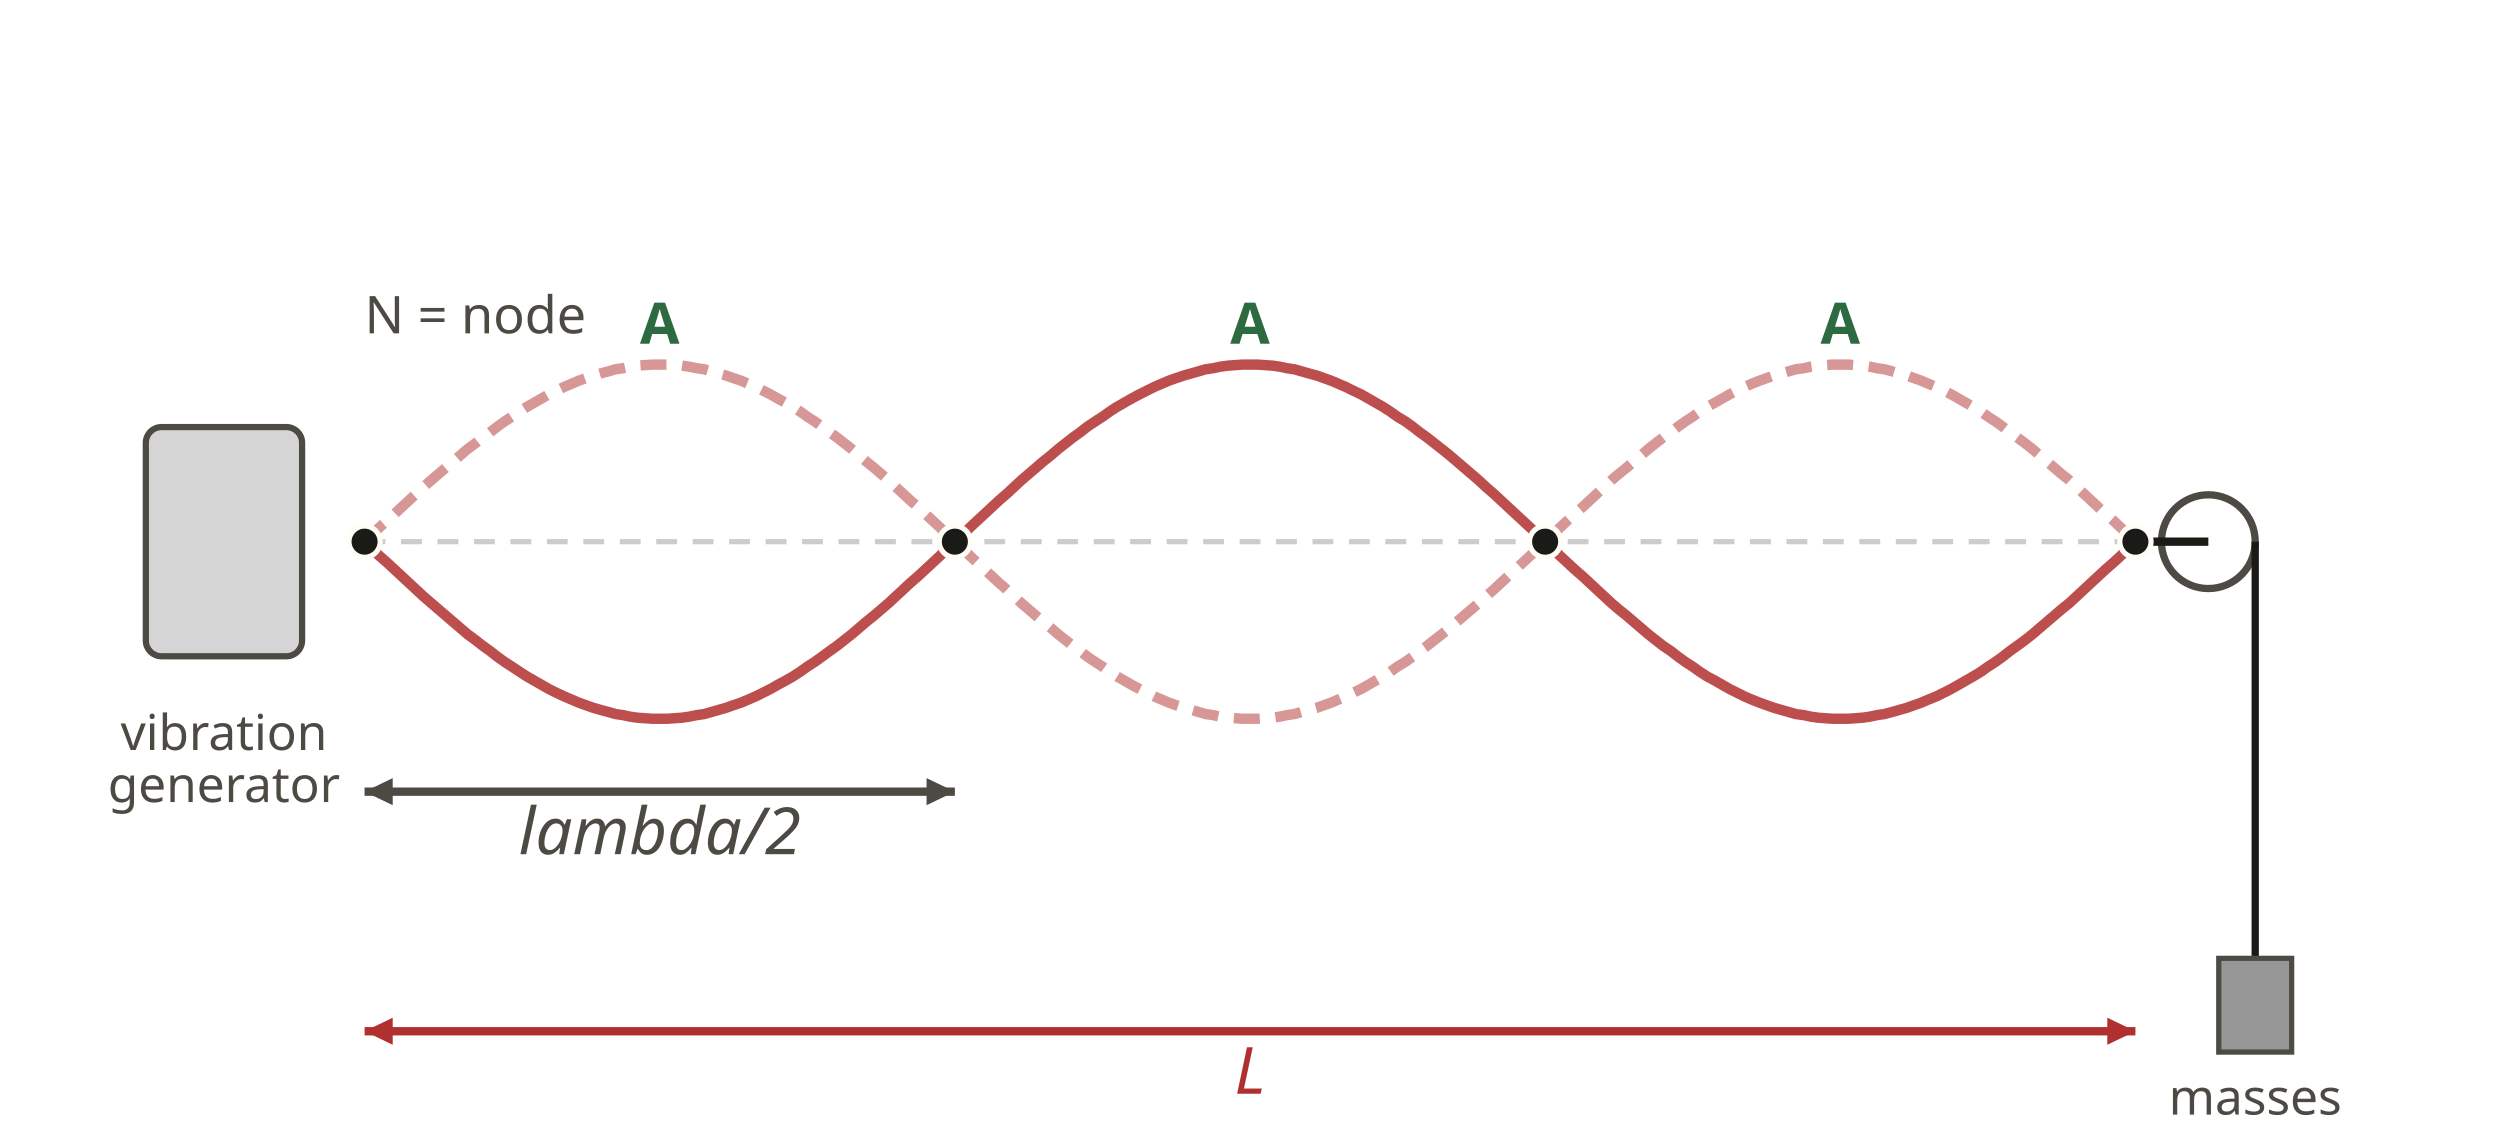
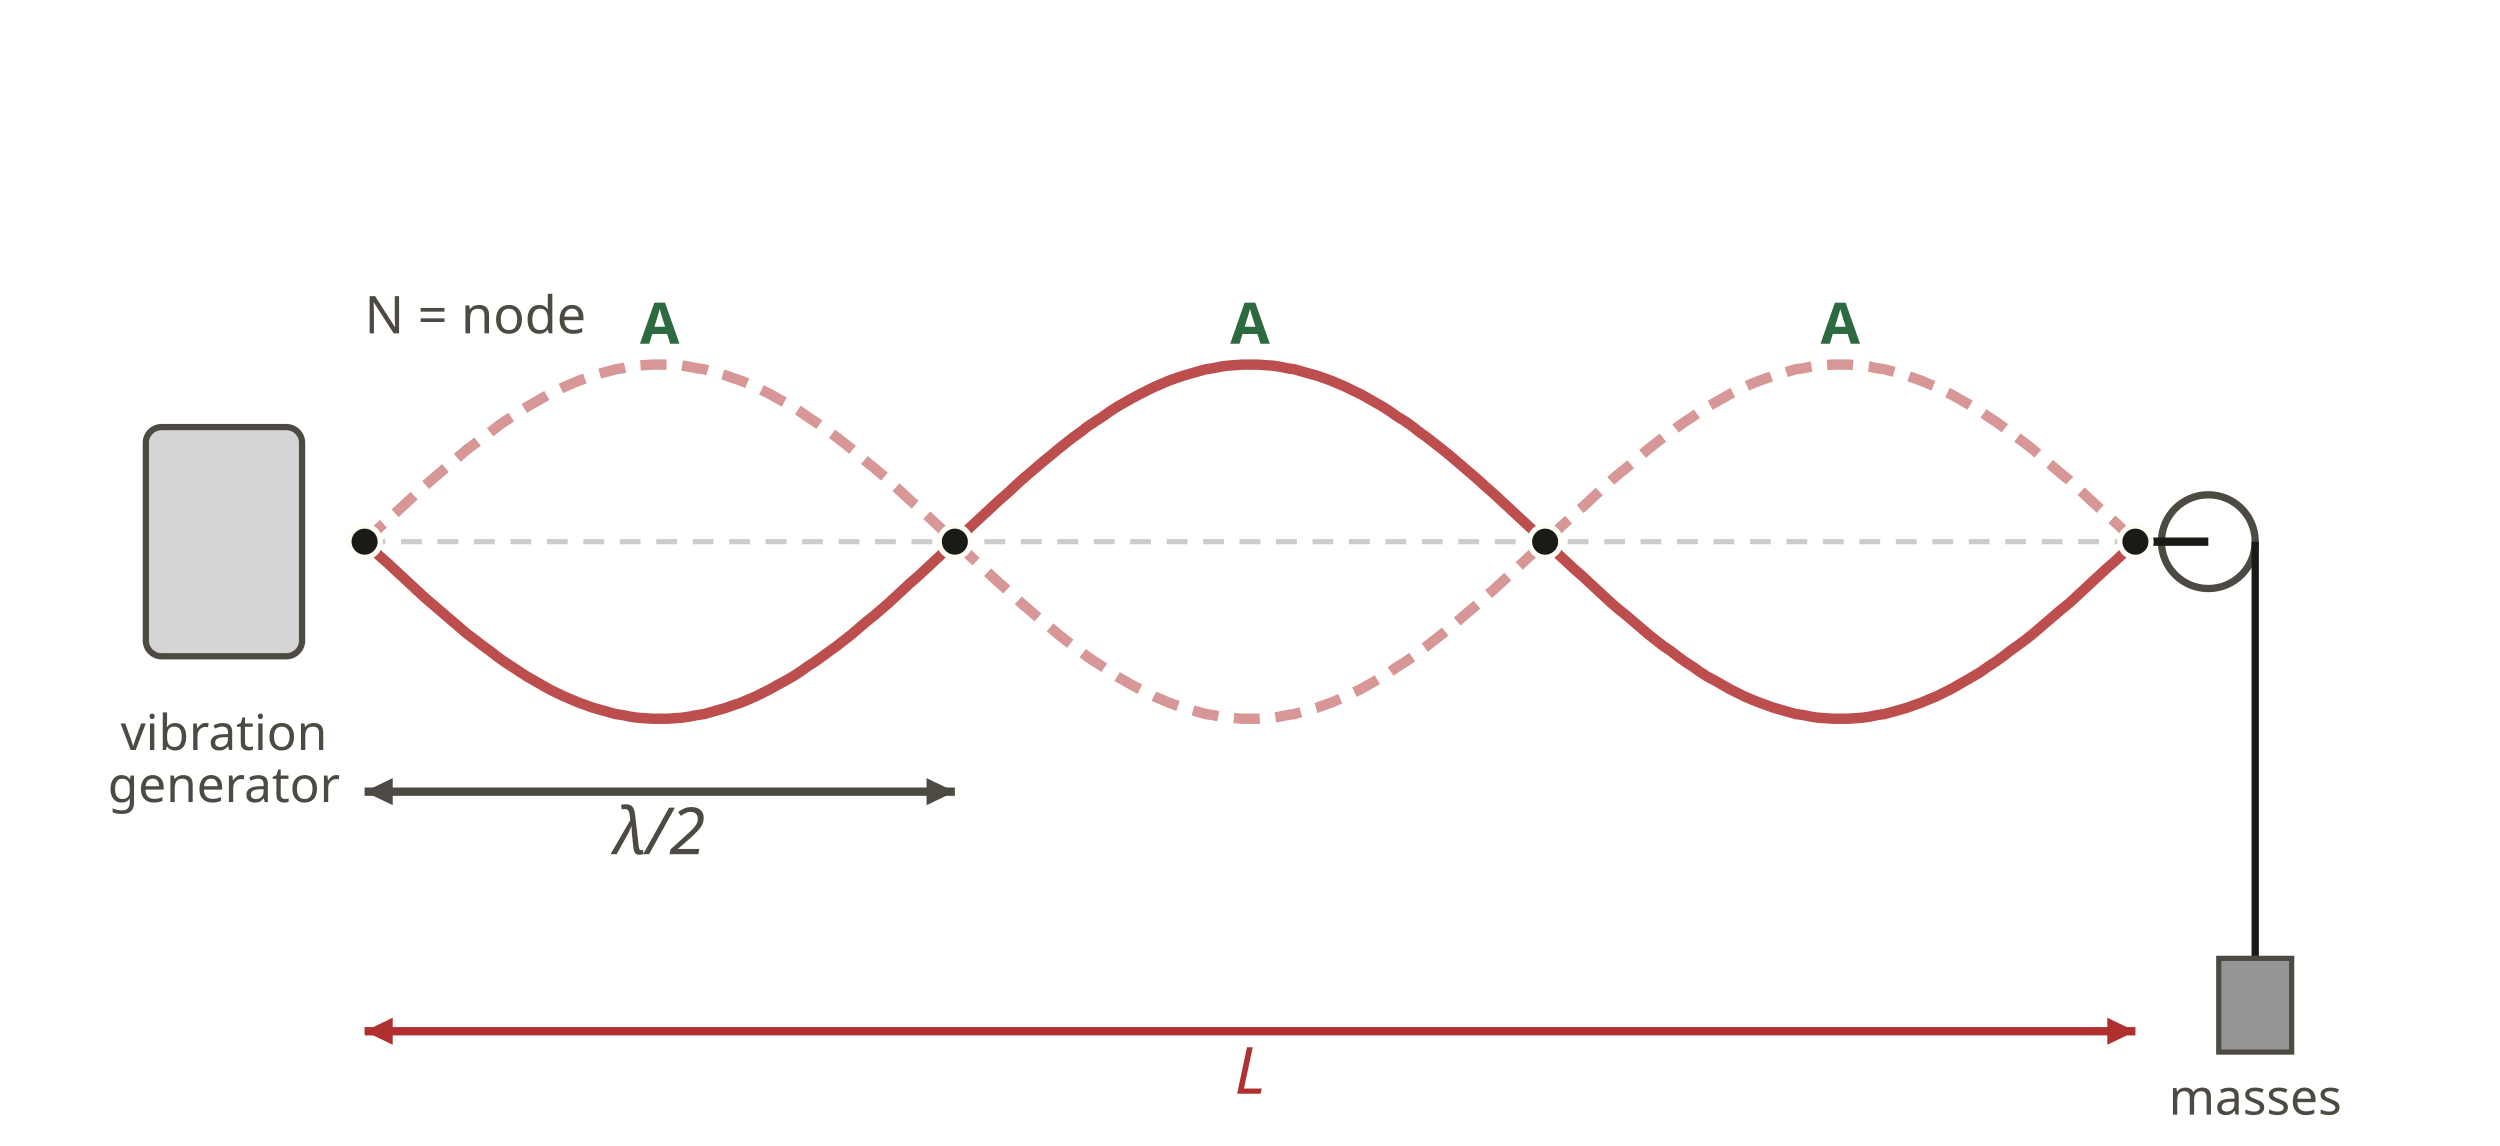
<svg xmlns="http://www.w3.org/2000/svg" viewBox="0 0 480 220" width="100%" preserveAspectRatio="xMidYMid meet" role="img" aria-label="standing wave on a string (required practical)" class="td-svg" style="max-width:480px;height:auto;display:block;font-family:Georgia, serif">
  <rect x="28" y="82" width="30" height="44" rx="3" fill="rgba(150,150,150,.4)" stroke="#4d4943" stroke-width="1.2" />
  <text x="43" y="144" font-family="system-ui, sans-serif" font-size="9.5" fill="#4d4943" text-anchor="middle">vibration</text>
  <text x="43" y="154" font-family="system-ui, sans-serif" font-size="9.5" fill="#4d4943" text-anchor="middle">generator</text>
  <path d="M70.0,104.0 L71.4,105.3 L72.8,106.7 L74.3,108.0 L75.7,109.3 L77.1,110.6 L78.5,111.9 L79.9,113.2 L81.3,114.5 L82.8,115.8 L84.2,117.0 L85.6,118.2 L87.0,119.4 L88.4,120.6 L89.8,121.8 L91.3,122.9 L92.7,124.0 L94.1,125.0 L95.5,126.1 L96.9,127.1 L98.3,128.0 L99.8,129.0 L101.2,129.9 L102.6,130.7 L104.0,131.5 L105.4,132.3 L106.8,133.0 L108.3,133.7 L109.7,134.3 L111.1,134.9 L112.5,135.4 L113.9,135.9 L115.3,136.3 L116.8,136.7 L118.2,137.1 L119.6,137.3 L121.0,137.6 L122.4,137.8 L123.8,137.9 L125.3,138.0 L126.7,138.0 L128.1,138.0 L129.5,137.9 L130.9,137.8 L132.3,137.6 L133.8,137.3 L135.2,137.1 L136.6,136.7 L138.0,136.3 L139.4,135.9 L140.8,135.4 L142.3,134.9 L143.7,134.3 L145.1,133.7 L146.5,133.0 L147.9,132.3 L149.3,131.5 L150.8,130.7 L152.2,129.9 L153.6,129.0 L155.0,128.0 L156.4,127.1 L157.8,126.1 L159.3,125.0 L160.7,124.0 L162.1,122.9 L163.5,121.8 L164.9,120.6 L166.3,119.4 L167.8,118.2 L169.2,117.0 L170.6,115.8 L172.0,114.5 L173.4,113.2 L174.8,111.9 L176.3,110.6 L177.7,109.3 L179.1,108.0 L180.5,106.7 L181.9,105.3 L183.3,104.0 L184.8,102.7 L186.2,101.3 L187.6,100.0 L189.0,98.7 L190.4,97.4 L191.8,96.1 L193.3,94.8 L194.7,93.5 L196.1,92.2 L197.5,91.0 L198.9,89.8 L200.3,88.6 L201.8,87.4 L203.2,86.2 L204.6,85.1 L206.0,84.0 L207.4,83.0 L208.8,81.9 L210.3,80.9 L211.7,80.0 L213.1,79.0 L214.5,78.1 L215.9,77.3 L217.3,76.5 L218.8,75.7 L220.2,75.0 L221.6,74.3 L223.0,73.7 L224.4,73.1 L225.8,72.6 L227.3,72.1 L228.7,71.7 L230.1,71.3 L231.5,70.9 L232.9,70.7 L234.3,70.4 L235.8,70.2 L237.2,70.1 L238.6,70.0 L240.0,70.0 L241.4,70.0 L242.8,70.1 L244.3,70.2 L245.7,70.4 L247.1,70.7 L248.5,70.9 L249.9,71.3 L251.3,71.7 L252.8,72.1 L254.2,72.6 L255.6,73.1 L257.0,73.7 L258.4,74.3 L259.8,75.0 L261.3,75.7 L262.7,76.5 L264.1,77.3 L265.5,78.1 L266.9,79.0 L268.3,80.0 L269.8,80.9 L271.2,81.9 L272.6,83.0 L274.0,84.0 L275.4,85.1 L276.8,86.2 L278.3,87.4 L279.7,88.6 L281.1,89.8 L282.5,91.0 L283.9,92.2 L285.3,93.5 L286.8,94.8 L288.2,96.1 L289.6,97.4 L291.0,98.7 L292.4,100.0 L293.8,101.3 L295.3,102.7 L296.7,104.0 L298.1,105.3 L299.5,106.7 L300.9,108.0 L302.3,109.3 L303.8,110.6 L305.2,111.9 L306.6,113.2 L308.0,114.5 L309.4,115.8 L310.8,117.0 L312.3,118.2 L313.7,119.4 L315.1,120.6 L316.5,121.8 L317.9,122.9 L319.3,124.0 L320.8,125.0 L322.2,126.1 L323.6,127.1 L325.0,128.0 L326.4,129.0 L327.8,129.9 L329.3,130.7 L330.7,131.5 L332.1,132.3 L333.5,133.0 L334.9,133.7 L336.3,134.3 L337.8,134.9 L339.2,135.4 L340.6,135.9 L342.0,136.3 L343.4,136.7 L344.8,137.1 L346.3,137.3 L347.7,137.6 L349.1,137.8 L350.5,137.9 L351.9,138.0 L353.3,138.0 L354.8,138.0 L356.2,137.9 L357.6,137.8 L359.0,137.6 L360.4,137.3 L361.8,137.1 L363.3,136.7 L364.7,136.3 L366.1,135.9 L367.5,135.4 L368.9,134.9 L370.3,134.3 L371.8,133.7 L373.2,133.0 L374.6,132.3 L376.0,131.5 L377.4,130.7 L378.8,129.9 L380.3,129.0 L381.7,128.0 L383.1,127.1 L384.5,126.1 L385.9,125.0 L387.3,124.0 L388.8,122.9 L390.2,121.8 L391.6,120.6 L393.0,119.4 L394.4,118.2 L395.8,117.0 L397.3,115.8 L398.7,114.5 L400.1,113.2 L401.5,111.9 L402.9,110.6 L404.3,109.3 L405.8,108.0 L407.2,106.7 L408.6,105.3 L410.0,104.0" fill="none" stroke="#b03030" stroke-width="2" stroke-opacity="0.85" />
  <path d="M70.0,104.0 L71.4,102.7 L72.8,101.3 L74.3,100.0 L75.7,98.7 L77.1,97.4 L78.5,96.1 L79.9,94.8 L81.3,93.5 L82.8,92.2 L84.2,91.0 L85.6,89.8 L87.0,88.6 L88.4,87.4 L89.8,86.2 L91.3,85.1 L92.7,84.0 L94.1,83.0 L95.5,81.9 L96.9,80.9 L98.3,80.0 L99.8,79.0 L101.2,78.1 L102.6,77.3 L104.0,76.5 L105.4,75.7 L106.8,75.0 L108.3,74.3 L109.7,73.7 L111.1,73.1 L112.5,72.6 L113.9,72.1 L115.3,71.7 L116.8,71.3 L118.2,70.9 L119.6,70.7 L121.0,70.4 L122.4,70.2 L123.8,70.1 L125.3,70.0 L126.7,70.0 L128.1,70.0 L129.5,70.1 L130.9,70.2 L132.3,70.4 L133.8,70.7 L135.2,70.9 L136.6,71.3 L138.0,71.7 L139.4,72.1 L140.8,72.6 L142.3,73.1 L143.7,73.7 L145.1,74.3 L146.5,75.0 L147.9,75.7 L149.3,76.5 L150.8,77.3 L152.2,78.1 L153.6,79.0 L155.0,80.0 L156.4,80.9 L157.8,81.9 L159.3,83.0 L160.7,84.0 L162.1,85.1 L163.5,86.2 L164.9,87.4 L166.3,88.6 L167.8,89.8 L169.2,91.0 L170.6,92.2 L172.0,93.5 L173.4,94.8 L174.8,96.1 L176.3,97.4 L177.7,98.7 L179.1,100.0 L180.5,101.3 L181.9,102.7 L183.3,104.0 L184.8,105.3 L186.2,106.7 L187.6,108.0 L189.0,109.3 L190.4,110.6 L191.8,111.9 L193.3,113.2 L194.7,114.5 L196.1,115.8 L197.5,117.0 L198.9,118.2 L200.3,119.4 L201.8,120.6 L203.2,121.8 L204.6,122.9 L206.0,124.0 L207.4,125.0 L208.8,126.1 L210.3,127.1 L211.7,128.0 L213.1,129.0 L214.5,129.9 L215.9,130.7 L217.3,131.5 L218.8,132.3 L220.2,133.0 L221.6,133.7 L223.0,134.3 L224.4,134.9 L225.8,135.4 L227.3,135.9 L228.7,136.3 L230.1,136.7 L231.5,137.1 L232.9,137.3 L234.3,137.6 L235.8,137.8 L237.2,137.9 L238.6,138.0 L240.0,138.0 L241.4,138.0 L242.8,137.9 L244.3,137.8 L245.7,137.6 L247.1,137.3 L248.5,137.1 L249.9,136.7 L251.3,136.3 L252.8,135.9 L254.2,135.4 L255.6,134.9 L257.0,134.3 L258.4,133.7 L259.8,133.0 L261.3,132.3 L262.7,131.5 L264.1,130.7 L265.5,129.9 L266.9,129.0 L268.3,128.0 L269.8,127.1 L271.2,126.1 L272.6,125.0 L274.0,124.0 L275.4,122.9 L276.8,121.8 L278.3,120.6 L279.7,119.4 L281.1,118.2 L282.5,117.0 L283.9,115.8 L285.3,114.5 L286.8,113.2 L288.2,111.9 L289.6,110.6 L291.0,109.3 L292.4,108.0 L293.8,106.7 L295.3,105.3 L296.7,104.0 L298.1,102.7 L299.5,101.3 L300.9,100.0 L302.3,98.7 L303.8,97.4 L305.2,96.1 L306.6,94.8 L308.0,93.5 L309.4,92.2 L310.8,91.0 L312.3,89.8 L313.7,88.6 L315.1,87.4 L316.5,86.2 L317.9,85.1 L319.3,84.0 L320.8,83.0 L322.2,81.9 L323.6,80.9 L325.0,80.0 L326.4,79.0 L327.8,78.1 L329.3,77.3 L330.7,76.5 L332.1,75.7 L333.5,75.0 L334.9,74.3 L336.3,73.7 L337.8,73.1 L339.2,72.6 L340.6,72.1 L342.0,71.7 L343.4,71.3 L344.8,70.9 L346.3,70.7 L347.7,70.4 L349.1,70.2 L350.5,70.1 L351.9,70.0 L353.3,70.0 L354.8,70.0 L356.2,70.1 L357.6,70.2 L359.0,70.4 L360.4,70.7 L361.8,70.9 L363.3,71.3 L364.7,71.7 L366.1,72.1 L367.5,72.6 L368.9,73.1 L370.3,73.7 L371.8,74.3 L373.2,75.0 L374.6,75.7 L376.0,76.5 L377.4,77.3 L378.8,78.1 L380.3,79.0 L381.7,80.0 L383.1,80.9 L384.5,81.9 L385.9,83.0 L387.3,84.0 L388.8,85.1 L390.2,86.2 L391.6,87.4 L393.0,88.6 L394.4,89.8 L395.8,91.0 L397.3,92.2 L398.7,93.5 L400.1,94.8 L401.5,96.1 L402.9,97.4 L404.3,98.7 L405.8,100.0 L407.2,101.3 L408.6,102.7 L410.0,104.0" fill="none" stroke="#b03030" stroke-width="2" stroke-opacity="0.5" stroke-dasharray="5 3" />
  <line x1="70" y1="104" x2="410" y2="104" stroke="rgba(26,26,23,.22)" stroke-width="1" stroke-linecap="butt" stroke-dasharray="4 3" />
  <circle cx="424" cy="104" r="9" fill="none" stroke="#4d4943" stroke-width="1.4" stroke-dasharray="none" />
  <line x1="410" y1="104" x2="424" y2="104" stroke="#1a1a17" stroke-width="1.6" stroke-linecap="butt" stroke-dasharray="none" />
  <line x1="433" y1="104" x2="433" y2="184" stroke="#1a1a17" stroke-width="1.4" stroke-linecap="butt" stroke-dasharray="none" />
  <rect x="426" y="184" width="14" height="18" fill="rgba(80,80,80,.6)" stroke="#4d4943" stroke-width="1" />
  <text x="433" y="214" font-family="system-ui, sans-serif" font-size="9.5" fill="#4d4943" text-anchor="middle">masses</text>
  <circle cx="70" cy="104" r="3" fill="#1a1a17" stroke="#fffdf6" stroke-width="1" stroke-dasharray="none" />
  <circle cx="183.333" cy="104" r="3" fill="#1a1a17" stroke="#fffdf6" stroke-width="1" stroke-dasharray="none" />
  <circle cx="296.667" cy="104" r="3" fill="#1a1a17" stroke="#fffdf6" stroke-width="1" stroke-dasharray="none" />
  <circle cx="410" cy="104" r="3" fill="#1a1a17" stroke="#fffdf6" stroke-width="1" stroke-dasharray="none" />
  <text x="70" y="64" font-family="system-ui, sans-serif" font-size="10" fill="#4d4943">N = node</text>
  <text x="126.667" y="66" font-family="system-ui, sans-serif" font-size="11" fill="#2d6a3f" text-anchor="middle" font-weight="bold">A</text>
  <text x="240" y="66" font-family="system-ui, sans-serif" font-size="11" fill="#2d6a3f" text-anchor="middle" font-weight="bold">A</text>
  <text x="353.333" y="66" font-family="system-ui, sans-serif" font-size="11" fill="#2d6a3f" text-anchor="middle" font-weight="bold">A</text>
  <g>
    <line x1="70" y1="152" x2="183.333" y2="152" stroke="#4d4943" stroke-width="1.6" stroke-linecap="butt" stroke-dasharray="none" />
    <path d="M70.0,152.0 L75.4,149.4 L75.4,154.6 Z" fill="#4d4943" stroke="none" />
    <path d="M183.3,152.0 L177.9,154.6 L177.9,149.4 Z" fill="#4d4943" stroke="none" />
-     <text x="126.667" y="164" font-family="system-ui, sans-serif" font-size="12.5" fill="#4d4943" text-anchor="middle" font-style="italic">lambda/2</text>
+     <text x="126.667" y="164" font-family="system-ui, sans-serif" font-size="12.5" fill="#4d4943" text-anchor="middle" font-style="italic">λ/2</text>
  </g>
  <g>
    <line x1="70" y1="198" x2="410" y2="198" stroke="#b03030" stroke-width="1.6" stroke-linecap="butt" stroke-dasharray="none" />
    <path d="M70.0,198.0 L75.4,195.4 L75.4,200.6 Z" fill="#b03030" stroke="none" />
    <path d="M410.0,198.0 L404.6,200.6 L404.6,195.4 Z" fill="#b03030" stroke="none" />
    <text x="240" y="210" font-family="system-ui, sans-serif" font-size="12.5" fill="#b03030" text-anchor="middle" font-style="italic">L</text>
  </g>
</svg>
